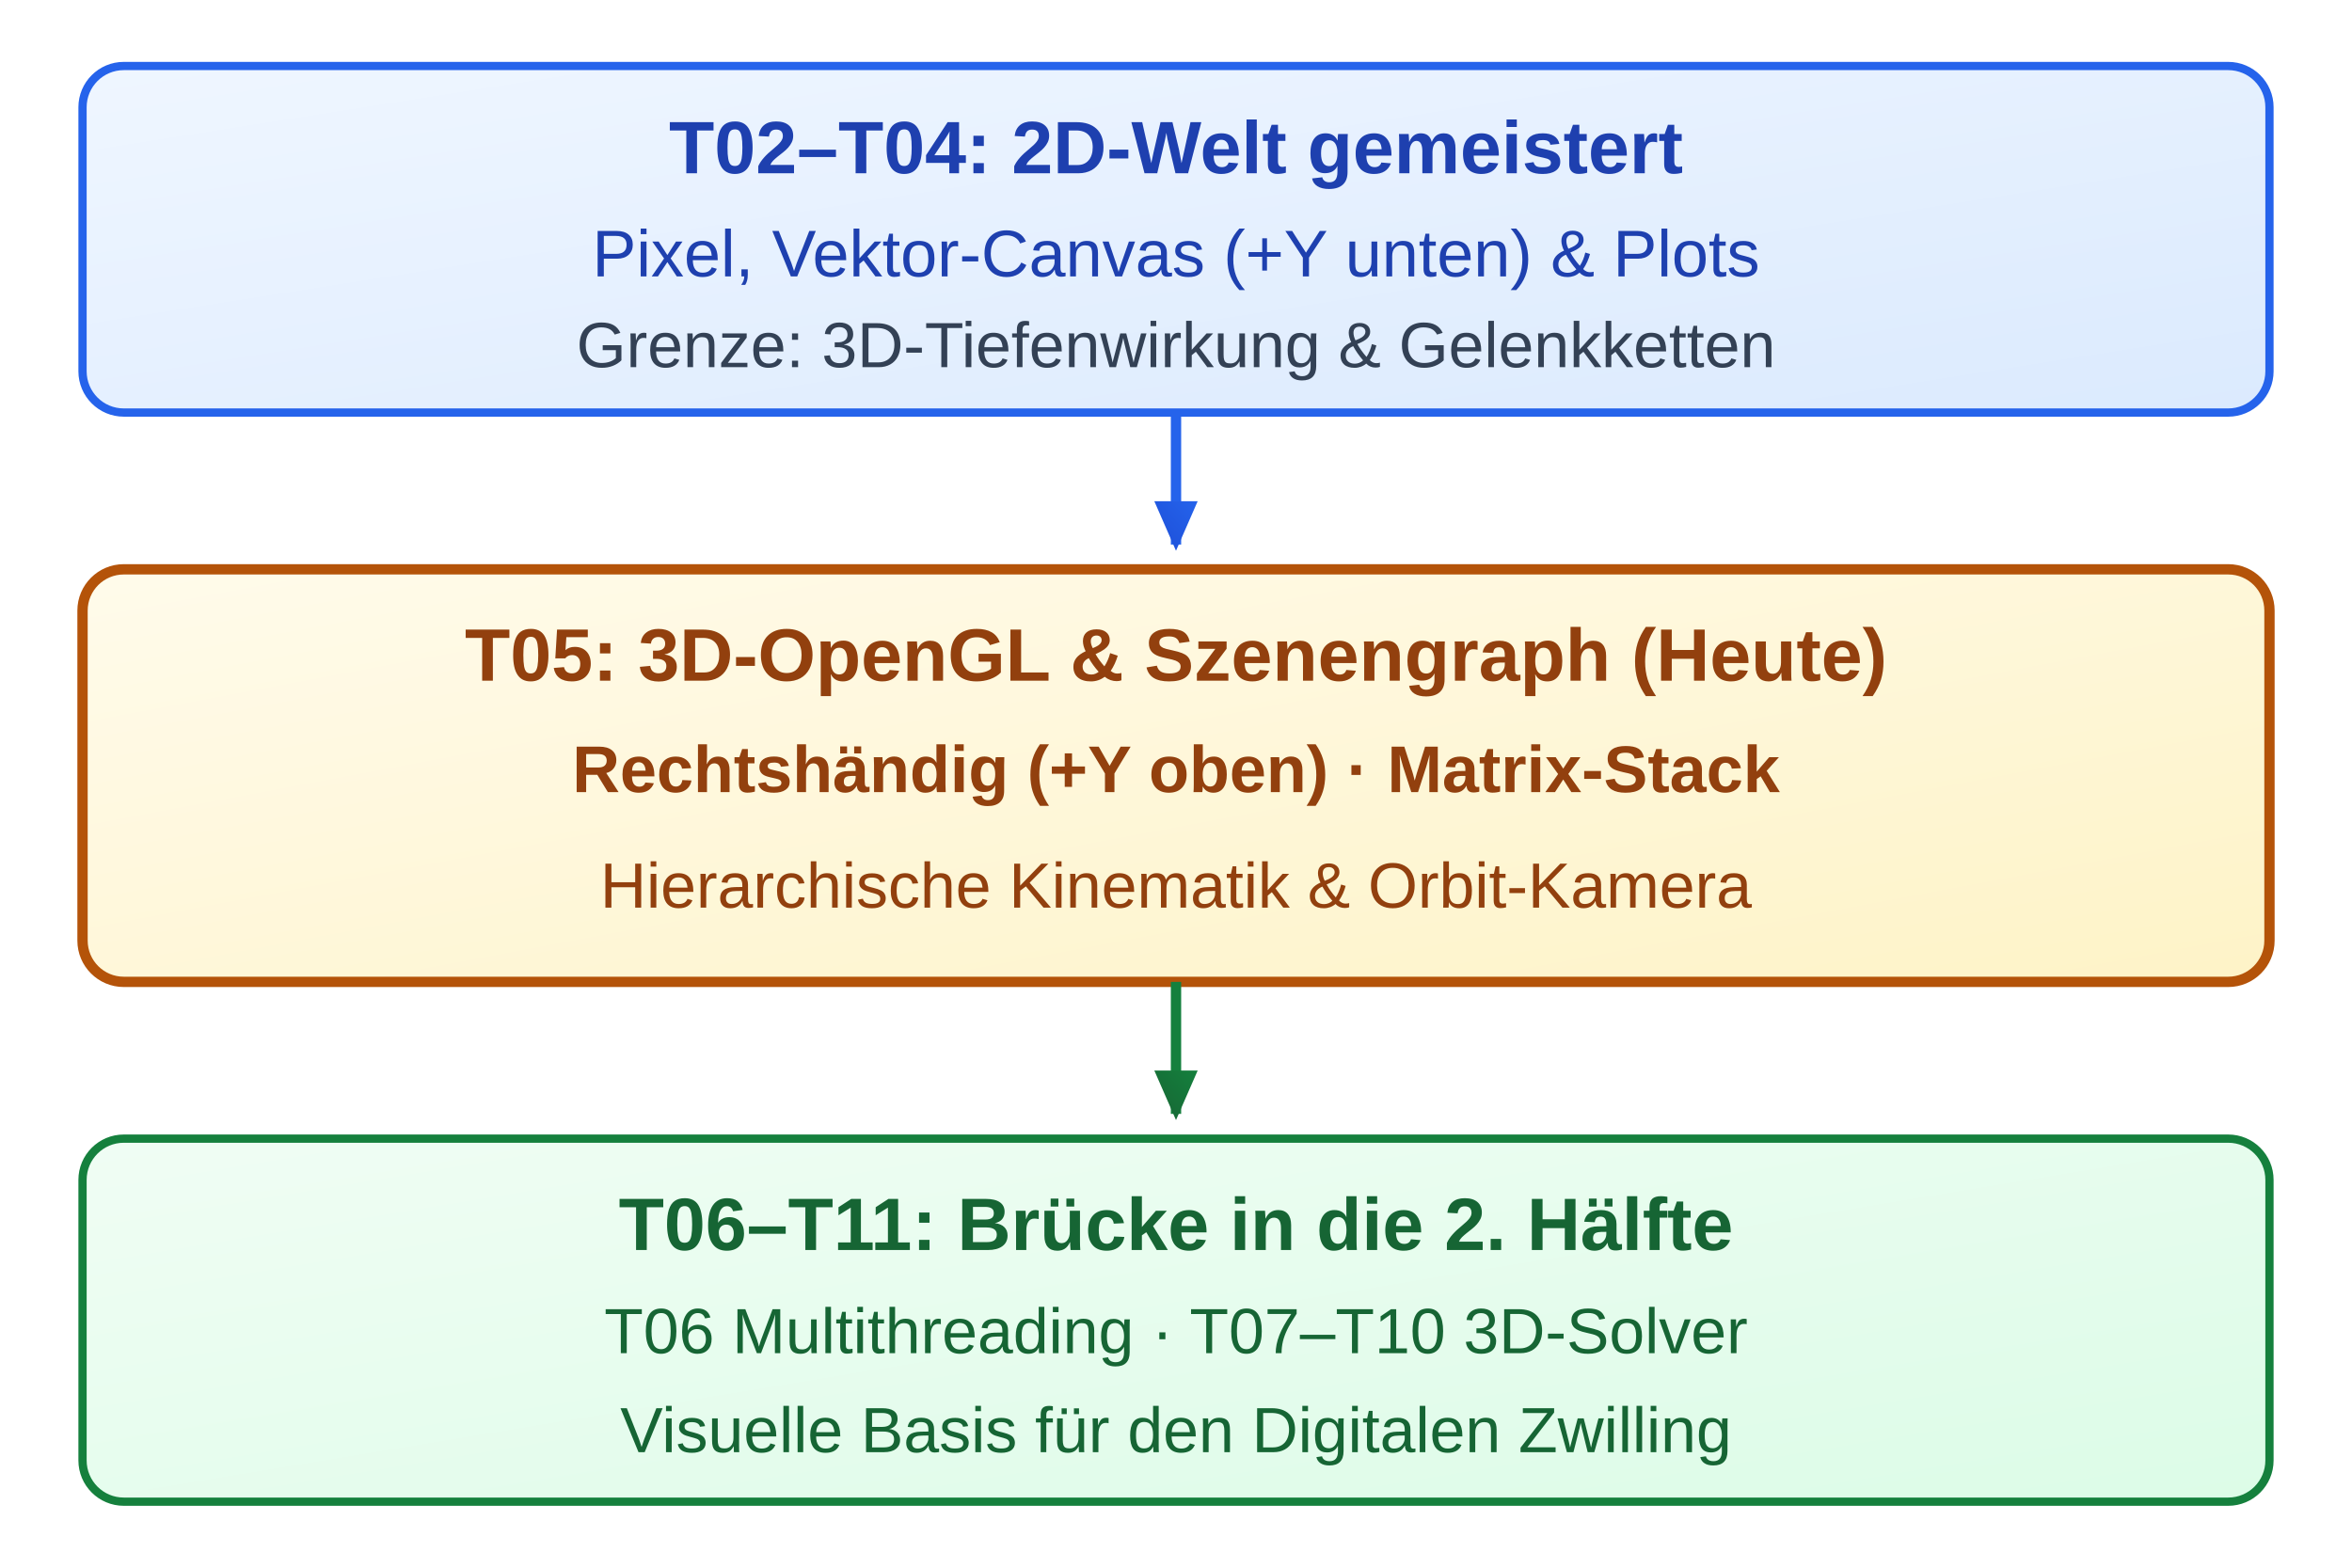
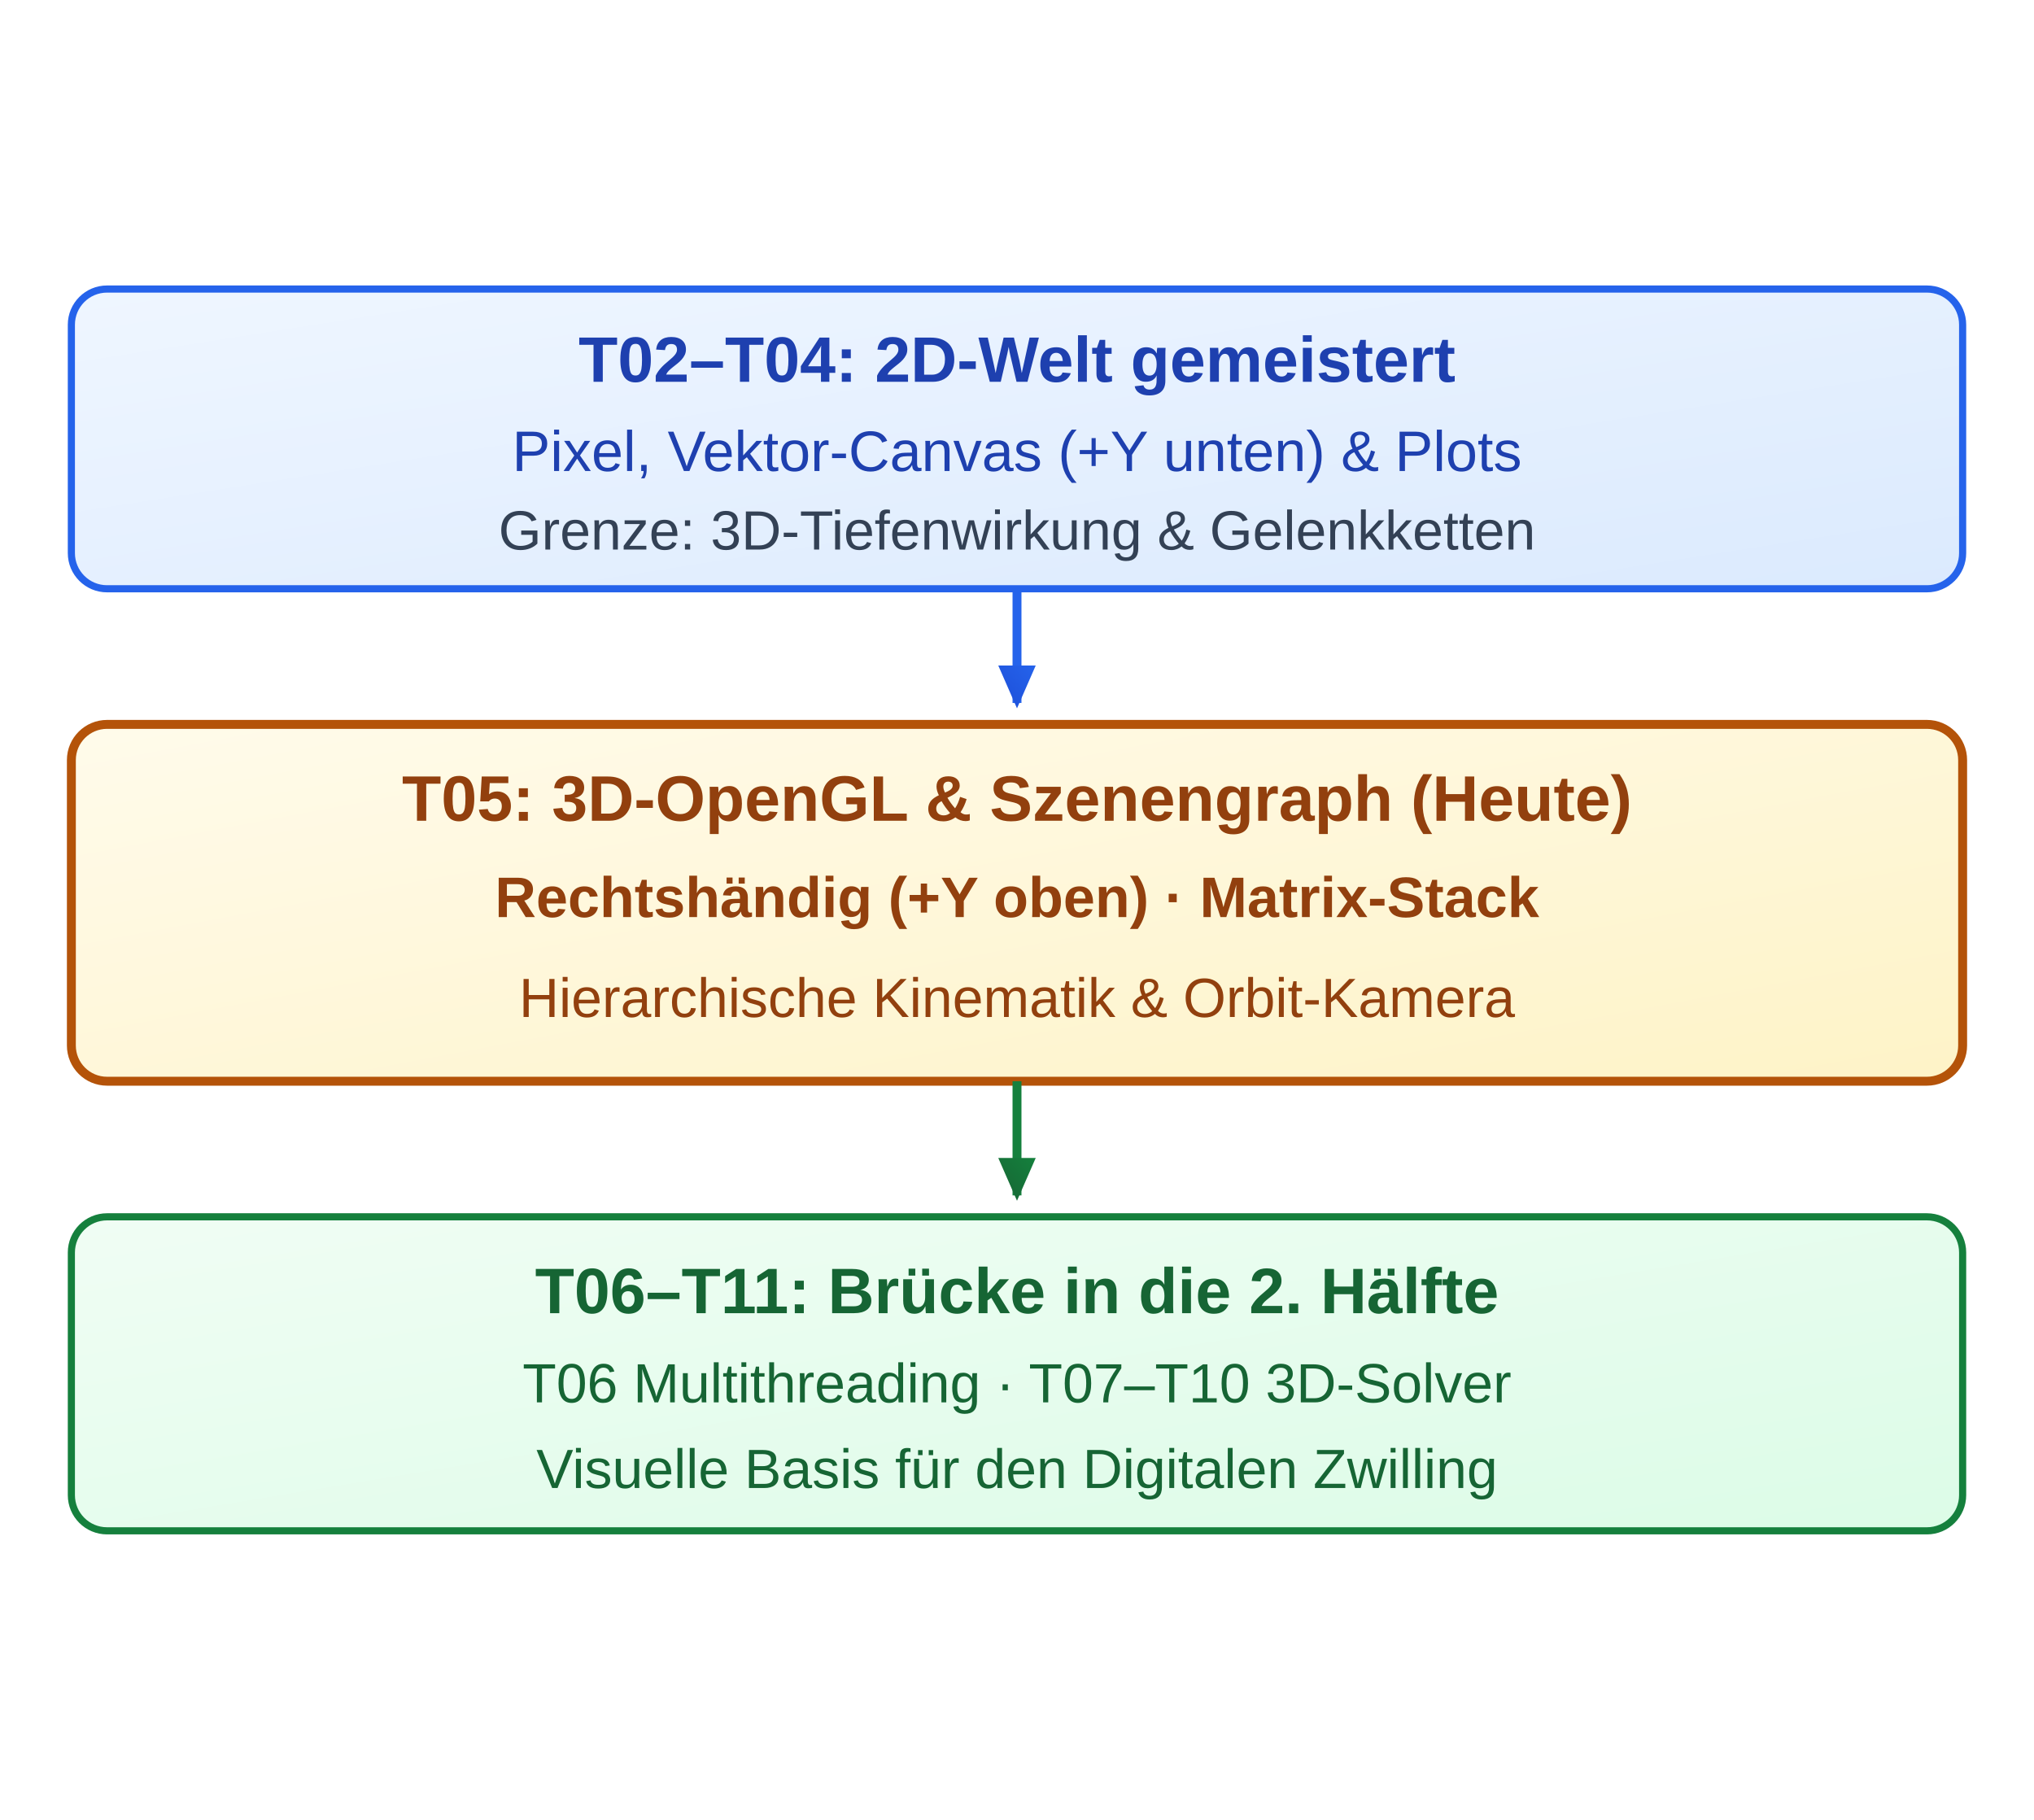
- <svg xmlns="http://www.w3.org/2000/svg" viewBox="-45 0 570 380" width="570" height="380">
+ <svg xmlns="http://www.w3.org/2000/svg" viewBox="-45 -65 570 510" width="570" height="510">
  <defs>
    <linearGradient id="grad-sem-primary" x1="0%" y1="0%" x2="100%" y2="100%">
      <stop offset="0%" stop-color="#eff6ff" />
      <stop offset="100%" stop-color="#dbeafe" />
    </linearGradient>
    <linearGradient id="grad-sem-primary-fill" x1="0%" y1="0%" x2="100%" y2="100%">
      <stop offset="0%" stop-color="#2563eb" />
      <stop offset="100%" stop-color="#1d4ed8" />
    </linearGradient>
    <linearGradient id="grad-sem-success" x1="0%" y1="0%" x2="100%" y2="100%">
      <stop offset="0%" stop-color="#f0fdf4" />
      <stop offset="100%" stop-color="#dcfce7" />
    </linearGradient>
    <linearGradient id="grad-sem-success-fill" x1="0%" y1="0%" x2="100%" y2="100%">
      <stop offset="0%" stop-color="#15803d" />
      <stop offset="100%" stop-color="#166534" />
    </linearGradient>
    <linearGradient id="grad-sem-warning" x1="0%" y1="0%" x2="100%" y2="100%">
      <stop offset="0%" stop-color="#fffbeb" />
      <stop offset="100%" stop-color="#fef3c7" />
    </linearGradient>
    <linearGradient id="grad-sem-warning-fill" x1="0%" y1="0%" x2="100%" y2="100%">
      <stop offset="0%" stop-color="#b45309" />
      <stop offset="100%" stop-color="#92400e" />
    </linearGradient>
    <linearGradient id="grad-sem-muted" x1="0%" y1="0%" x2="100%" y2="100%">
      <stop offset="0%" stop-color="#f8fafc" />
      <stop offset="100%" stop-color="#e2e8f0" />
    </linearGradient>
    <linearGradient id="grad-sem-muted-fill" x1="0%" y1="0%" x2="100%" y2="100%">
      <stop offset="0%" stop-color="#475569" />
      <stop offset="100%" stop-color="#334155" />
    </linearGradient>
    <marker id="arrB" viewBox="0 0 10 10" refX="7" refY="5" markerWidth="6" markerHeight="6" orient="auto">
      <path class="sem-primary-fill" d="M 0 1.5 L 8 5 L 0 8.5 z" />
    </marker>
    <marker id="arrG" viewBox="0 0 10 10" refX="7" refY="5" markerWidth="6" markerHeight="6" orient="auto">
      <path class="sem-success-fill" d="M 0 1.5 L 8 5 L 0 8.5 z" />
    </marker>
    <style>
      
/* @svg-palette:start */
      .sem-primary { fill: url(#grad-sem-primary); stroke: #2563eb; }
      .sem-primary-bg { fill: url(#grad-sem-primary); stroke: none; }
      .sem-primary-stroke { stroke: #2563eb; }
      .sem-primary-fill { fill: url(#grad-sem-primary-fill); }
      .sem-primary-text { fill: #1e40af; }
      .sem-success { fill: url(#grad-sem-success); stroke: #15803d; }
      .sem-success-bg { fill: url(#grad-sem-success); stroke: none; }
      .sem-success-stroke { stroke: #15803d; }
      .sem-success-fill { fill: url(#grad-sem-success-fill); }
      .sem-success-text { fill: #166534; }
      .sem-warning { fill: url(#grad-sem-warning); stroke: #b45309; }
      .sem-warning-bg { fill: url(#grad-sem-warning); stroke: none; }
      .sem-warning-stroke { stroke: #b45309; }
      .sem-warning-fill { fill: url(#grad-sem-warning-fill); }
      .sem-warning-text { fill: #92400e; }
      .sem-muted { fill: url(#grad-sem-muted); stroke: #94a3b8; }
      .sem-muted-bg { fill: url(#grad-sem-muted); stroke: none; }
      .sem-muted-stroke { stroke: #94a3b8; }
      .sem-muted-fill { fill: url(#grad-sem-muted-fill); }
      .sem-muted-text { fill: #334155; }
      /* @svg-palette:end */
text { font-family: 'Segoe UI', Arial, Helvetica, sans-serif; }
    </style>
  </defs>
  <rect x="-45" y="0" width="570" height="380" fill="none" />
  <rect class="sem-primary" x="-25" y="16" width="530" height="84" rx="10" stroke-width="2" />
  <text class="sem-primary-text" x="240" y="42" font-size="18" font-weight="bold" text-anchor="middle">T02–T04: 2D-Welt gemeistert</text>
  <text class="sem-primary-text" x="240" y="67" font-size="16" text-anchor="middle">Pixel, Vektor-Canvas (+Y unten) &amp; Plots</text>
  <text class="sem-muted-text" x="240" y="89" font-size="15.5" text-anchor="middle">Grenze: 3D-Tiefenwirkung &amp; Gelenkketten</text>
  <line class="sem-primary-stroke" x1="240" y1="100" x2="240" y2="132" stroke-width="2.5" marker-end="url(#arrB)" />
  <rect class="sem-warning" x="-25" y="138" width="530" height="100" rx="10" stroke-width="2.5" />
  <text class="sem-warning-text" x="240" y="165" font-size="18" font-weight="bold" text-anchor="middle">T05: 3D-OpenGL &amp; Szenengraph (Heute)</text>
  <text class="sem-warning-text" x="240" y="192" font-size="16" font-weight="bold" text-anchor="middle">Rechtshändig (+Y oben) · Matrix-Stack</text>
  <text class="sem-warning-text" x="240" y="220" font-size="15.5" text-anchor="middle">Hierarchische Kinematik &amp; Orbit-Kamera</text>
  <line class="sem-success-stroke" x1="240" y1="238" x2="240" y2="270" stroke-width="2.5" marker-end="url(#arrG)" />
  <rect class="sem-success" x="-25" y="276" width="530" height="88" rx="10" stroke-width="2" />
  <text class="sem-success-text" x="240" y="303" font-size="18" font-weight="bold" text-anchor="middle">T06–T11: Brücke in die 2. Hälfte</text>
  <text class="sem-success-text" x="240" y="328" font-size="15.5" text-anchor="middle">T06 Multithreading · T07–T10 3D-Solver</text>
  <text class="sem-success-text" x="240" y="352" font-size="15.5" text-anchor="middle">Visuelle Basis für den Digitalen Zwilling</text>
</svg>
